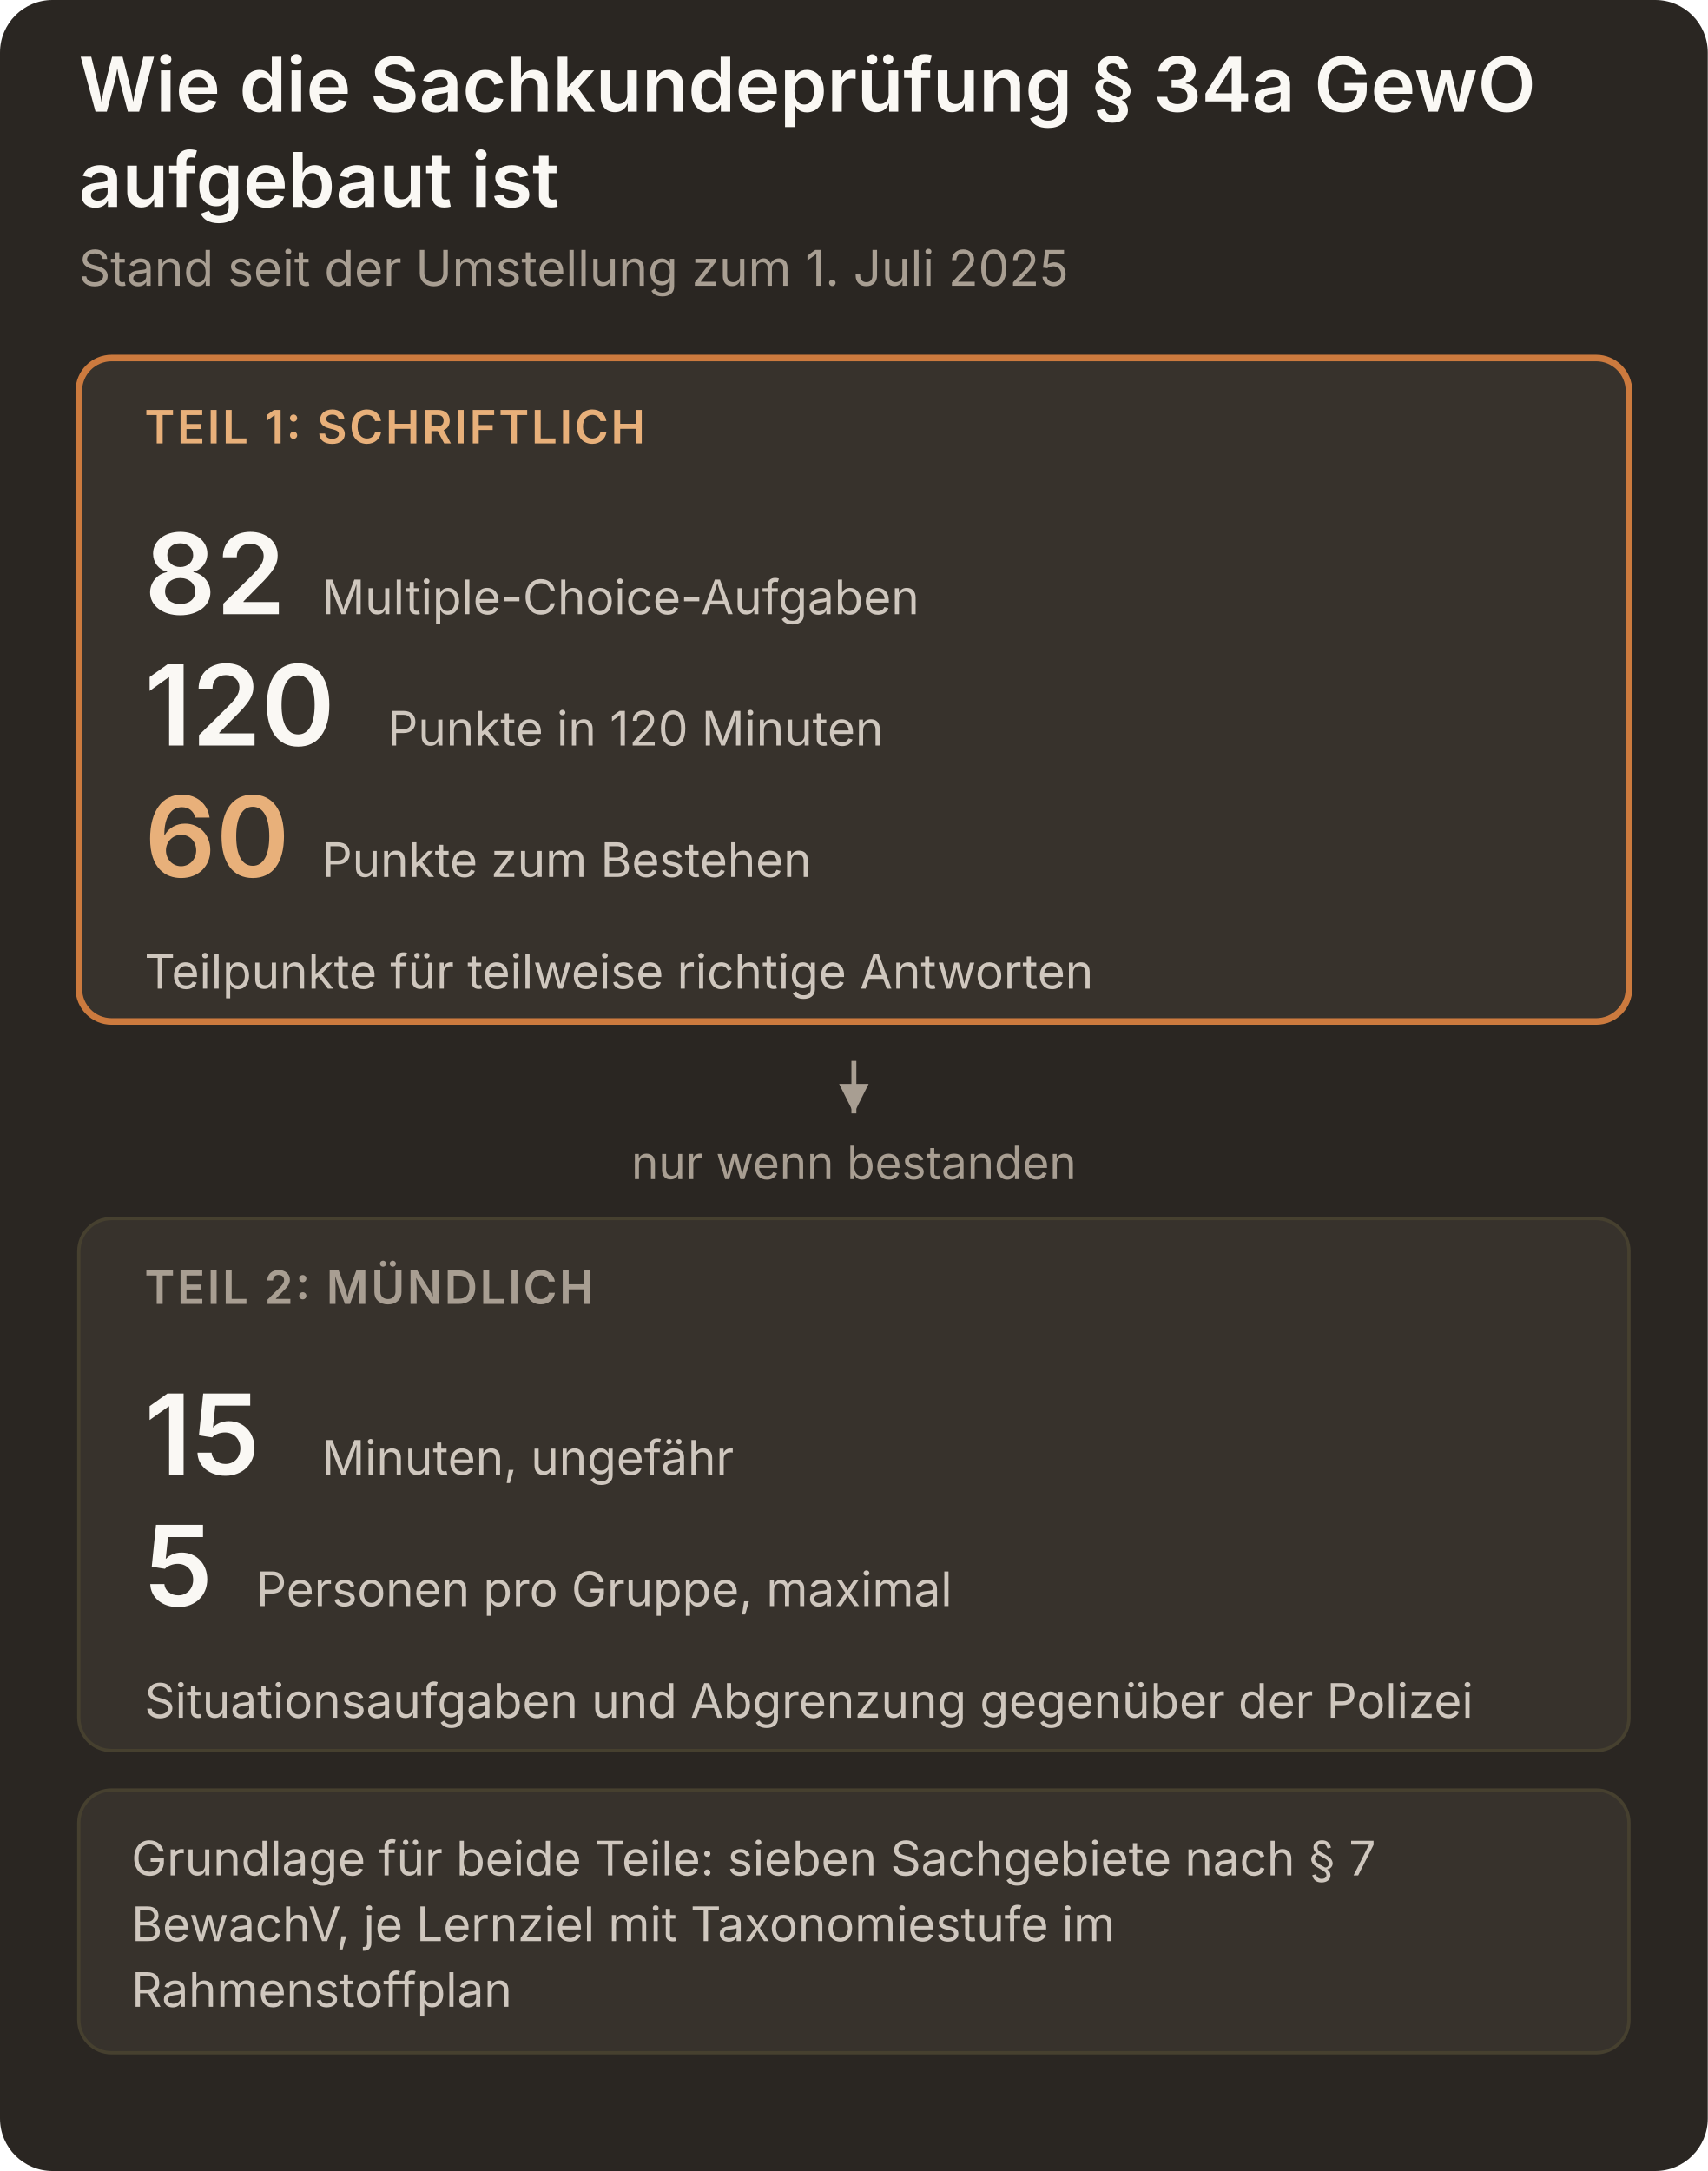
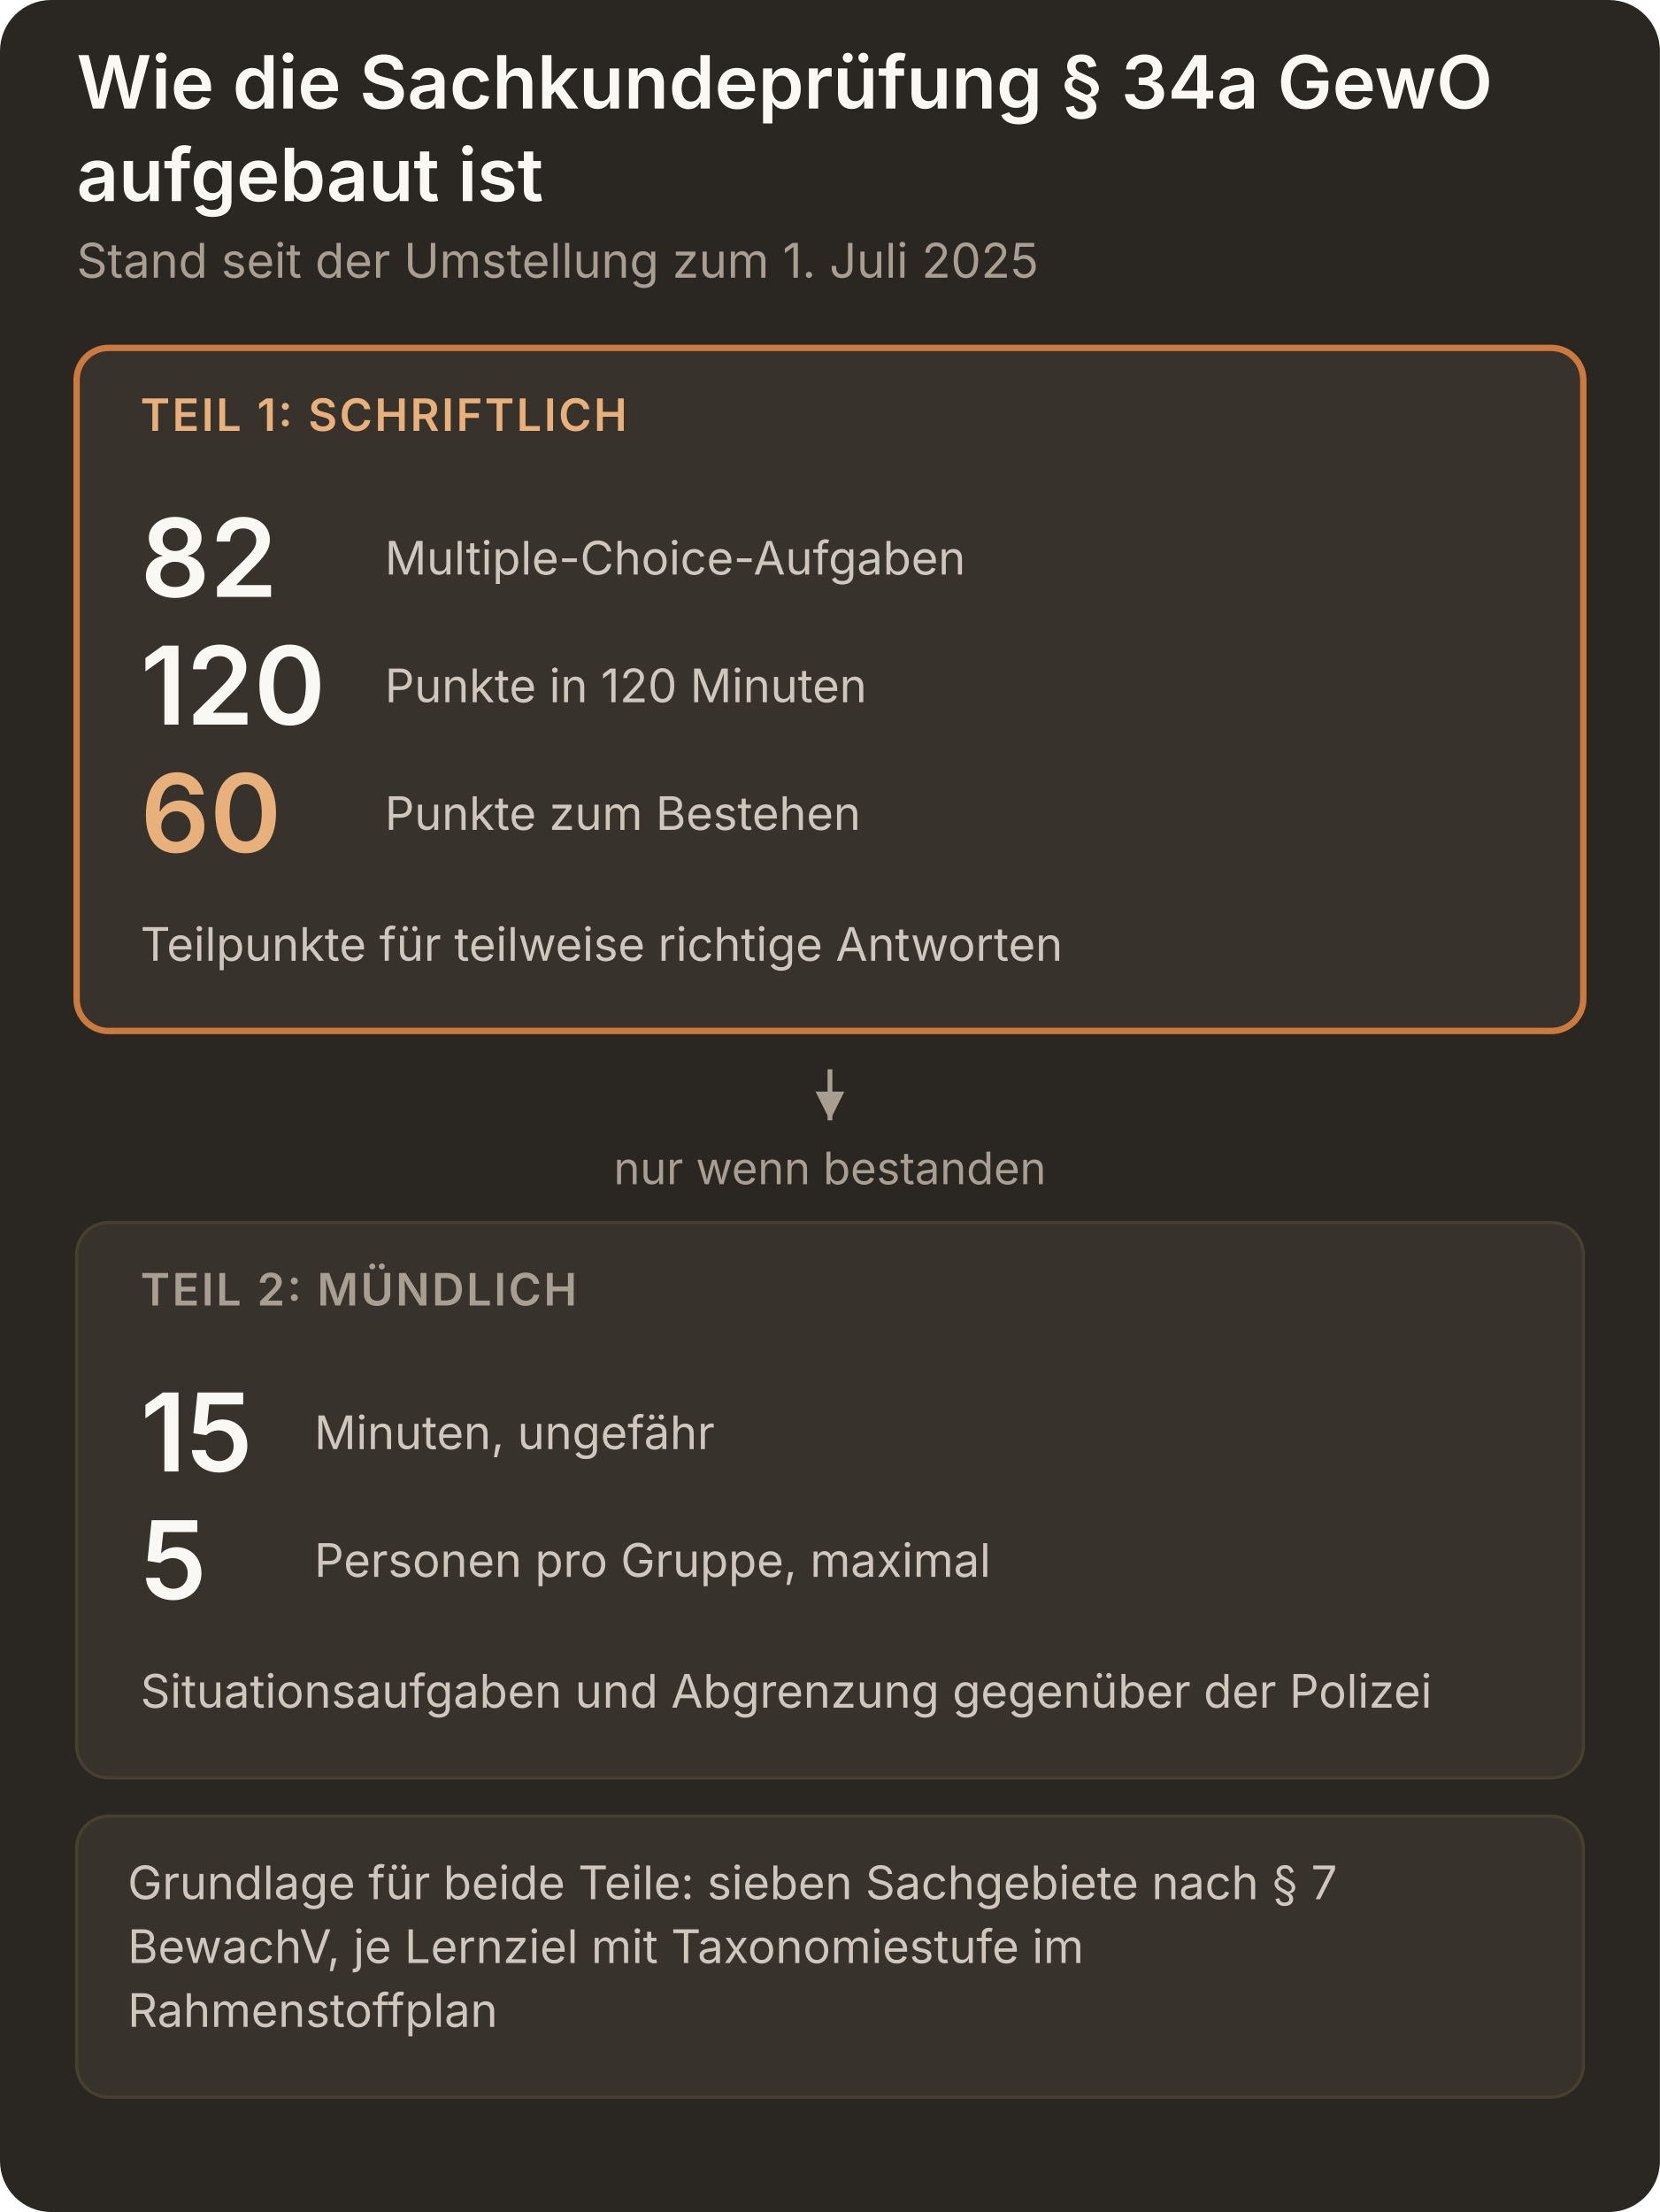
- <svg xmlns="http://www.w3.org/2000/svg" viewBox="0 0 520 661" role="img" aria-label="Aufbau der Sachkundeprüfung nach § 34a GewO: schriftlicher Teil mit 82 Multiple-Choice-Aufgaben, 120 Punkten in 120 Minuten und 60 Punkten zum Bestehen, mit Teilpunkten seit dem 1. Juli 2025; danach, nur bei bestandenem schriftlichen Teil, der mündliche Teil mit rund 15 Minuten in Gruppen von bis zu fünf Personen. Grundlage sind sieben Sachgebiete nach § 7 BewachV.">
+ <svg xmlns="http://www.w3.org/2000/svg" viewBox="0 0 520 693" role="img" aria-label="Aufbau der Sachkundeprüfung nach § 34a GewO: schriftlicher Teil mit 82 Multiple-Choice-Aufgaben, 120 Punkten in 120 Minuten und 60 Punkten zum Bestehen, mit Teilpunkten seit dem 1. Juli 2025; danach, nur bei bestandenem schriftlichen Teil, der mündliche Teil mit rund 15 Minuten in Gruppen von bis zu fünf Personen. Grundlage sind sieben Sachgebiete nach § 7 BewachV.">
  <defs>
    <marker id="ar" markerWidth="8" markerHeight="8" refX="6" refY="3" orient="auto">
      <path d="M0,0 L6,3 L0,6 Z" fill="#a89e92" />
    </marker>
  </defs>
-   <rect x="0" y="0" width="520" height="661" rx="16" fill="#2a2622" />
+   <rect x="0" y="0" width="520" height="693" rx="16" fill="#2a2622" />
  <text x="24" y="34" font-family="'Inter', system-ui, -apple-system, sans-serif" font-size="23" fill="#faf8f4" font-weight="600">Wie die Sachkundeprüfung § 34a GewO</text>
  <text x="24" y="63" font-family="'Inter', system-ui, -apple-system, sans-serif" font-size="23" fill="#faf8f4" font-weight="600">aufgebaut ist</text>
  <text x="24" y="87" font-family="'Inter', system-ui, -apple-system, sans-serif" font-size="15" fill="#a89e92">Stand seit der Umstellung zum 1. Juli 2025</text>
-   <rect x="24" y="109" width="472" height="202" rx="10" fill="#37322c" stroke="#cc7a3e" stroke-width="2" />
+   <rect x="24" y="109" width="472" height="214" rx="10" fill="#37322c" stroke="#cc7a3e" stroke-width="2" />
  <text x="44" y="135" font-family="'Inter', system-ui, -apple-system, sans-serif" font-size="14" fill="#e8b07a" font-weight="600" letter-spacing="0.05em">TEIL 1: SCHRIFTLICH</text>
  <text x="44" y="187" font-family="'Inter', system-ui, -apple-system, sans-serif" font-size="34" fill="#faf8f4" font-weight="600">82</text>
-   <text x="98" y="187" font-family="'Inter', system-ui, -apple-system, sans-serif" font-size="14.5" fill="#cfc7be">Multiple-Choice-Aufgaben</text>
+   <text x="120.56" y="180" font-family="'Inter', system-ui, -apple-system, sans-serif" font-size="14.5" fill="#cfc7be">Multiple-Choice-Aufgaben</text>
  <text x="44" y="227" font-family="'Inter', system-ui, -apple-system, sans-serif" font-size="34" fill="#faf8f4" font-weight="600">120</text>
-   <text x="118" y="227" font-family="'Inter', system-ui, -apple-system, sans-serif" font-size="14.5" fill="#cfc7be">Punkte in 120 Minuten</text>
+   <text x="120.56" y="220" font-family="'Inter', system-ui, -apple-system, sans-serif" font-size="14.5" fill="#cfc7be">Punkte in 120 Minuten</text>
  <text x="44" y="267" font-family="'Inter', system-ui, -apple-system, sans-serif" font-size="34" fill="#e8b07a" font-weight="600">60</text>
-   <text x="98" y="267" font-family="'Inter', system-ui, -apple-system, sans-serif" font-size="14.5" fill="#cfc7be">Punkte zum Bestehen</text>
+   <text x="120.56" y="260" font-family="'Inter', system-ui, -apple-system, sans-serif" font-size="14.5" fill="#cfc7be">Punkte zum Bestehen</text>
  <text x="44" y="301" font-family="'Inter', system-ui, -apple-system, sans-serif" font-size="14.5" fill="#cfc7be">Teilpunkte für teilweise richtige Antworten</text>
-   <path d="M260,323 L260,339" stroke="#a89e92" stroke-width="1.5" marker-end="url(#ar)" />
-   <text x="260" y="359" font-family="'Inter', system-ui, -apple-system, sans-serif" font-size="14" fill="#a89e92" text-anchor="middle">nur wenn bestanden</text>
-   <rect x="24" y="371" width="472" height="162" rx="10" fill="#37322c" stroke="#46402f" stroke-width="1" />
-   <text x="44" y="397" font-family="'Inter', system-ui, -apple-system, sans-serif" font-size="14" fill="#a89e92" font-weight="600" letter-spacing="0.05em">TEIL 2: MÜNDLICH</text>
-   <text x="44" y="449" font-family="'Inter', system-ui, -apple-system, sans-serif" font-size="34" fill="#faf8f4" font-weight="600">15</text>
-   <text x="98" y="449" font-family="'Inter', system-ui, -apple-system, sans-serif" font-size="14.5" fill="#cfc7be">Minuten, ungefähr</text>
-   <text x="44" y="489" font-family="'Inter', system-ui, -apple-system, sans-serif" font-size="34" fill="#faf8f4" font-weight="600">5</text>
-   <text x="78" y="489" font-family="'Inter', system-ui, -apple-system, sans-serif" font-size="14.5" fill="#cfc7be">Personen pro Gruppe, maximal</text>
-   <text x="44" y="523" font-family="'Inter', system-ui, -apple-system, sans-serif" font-size="14.5" fill="#cfc7be">Situationsaufgaben und Abgrenzung gegenüber der Polizei</text>
-   <rect x="24" y="545" width="472" height="80" rx="10" fill="#37322c" stroke="#46402f" stroke-width="1" />
-   <text x="40" y="571" font-family="'Inter', system-ui, -apple-system, sans-serif" font-size="14.5" fill="#cfc7be">Grundlage für beide Teile: sieben Sachgebiete nach § 7</text>
-   <text x="40" y="591" font-family="'Inter', system-ui, -apple-system, sans-serif" font-size="14.5" fill="#cfc7be">BewachV, je Lernziel mit Taxonomiestufe im</text>
-   <text x="40" y="611" font-family="'Inter', system-ui, -apple-system, sans-serif" font-size="14.5" fill="#cfc7be">Rahmenstoffplan</text>
+   <path d="M260,335 L260,351" stroke="#a89e92" stroke-width="1.5" marker-end="url(#ar)" />
+   <text x="260" y="371" font-family="'Inter', system-ui, -apple-system, sans-serif" font-size="14" fill="#a89e92" text-anchor="middle">nur wenn bestanden</text>
+   <rect x="24" y="383" width="472" height="174" rx="10" fill="#37322c" stroke="#46402f" stroke-width="1" />
+   <text x="44" y="409" font-family="'Inter', system-ui, -apple-system, sans-serif" font-size="14" fill="#a89e92" font-weight="600" letter-spacing="0.05em">TEIL 2: MÜNDLICH</text>
+   <text x="44" y="461" font-family="'Inter', system-ui, -apple-system, sans-serif" font-size="34" fill="#faf8f4" font-weight="600">15</text>
+   <text x="98.46" y="454" font-family="'Inter', system-ui, -apple-system, sans-serif" font-size="14.5" fill="#cfc7be">Minuten, ungefähr</text>
+   <text x="44" y="501" font-family="'Inter', system-ui, -apple-system, sans-serif" font-size="34" fill="#faf8f4" font-weight="600">5</text>
+   <text x="98.46" y="494" font-family="'Inter', system-ui, -apple-system, sans-serif" font-size="14.5" fill="#cfc7be">Personen pro Gruppe, maximal</text>
+   <text x="44" y="535" font-family="'Inter', system-ui, -apple-system, sans-serif" font-size="14.5" fill="#cfc7be">Situationsaufgaben und Abgrenzung gegenüber der Polizei</text>
+   <rect x="24" y="569" width="472" height="88" rx="10" fill="#37322c" stroke="#46402f" stroke-width="1" />
+   <text x="40" y="595" font-family="'Inter', system-ui, -apple-system, sans-serif" font-size="14.5" fill="#cfc7be">Grundlage für beide Teile: sieben Sachgebiete nach § 7</text>
+   <text x="40" y="615" font-family="'Inter', system-ui, -apple-system, sans-serif" font-size="14.5" fill="#cfc7be">BewachV, je Lernziel mit Taxonomiestufe im</text>
+   <text x="40" y="635" font-family="'Inter', system-ui, -apple-system, sans-serif" font-size="14.5" fill="#cfc7be">Rahmenstoffplan</text>
</svg>
